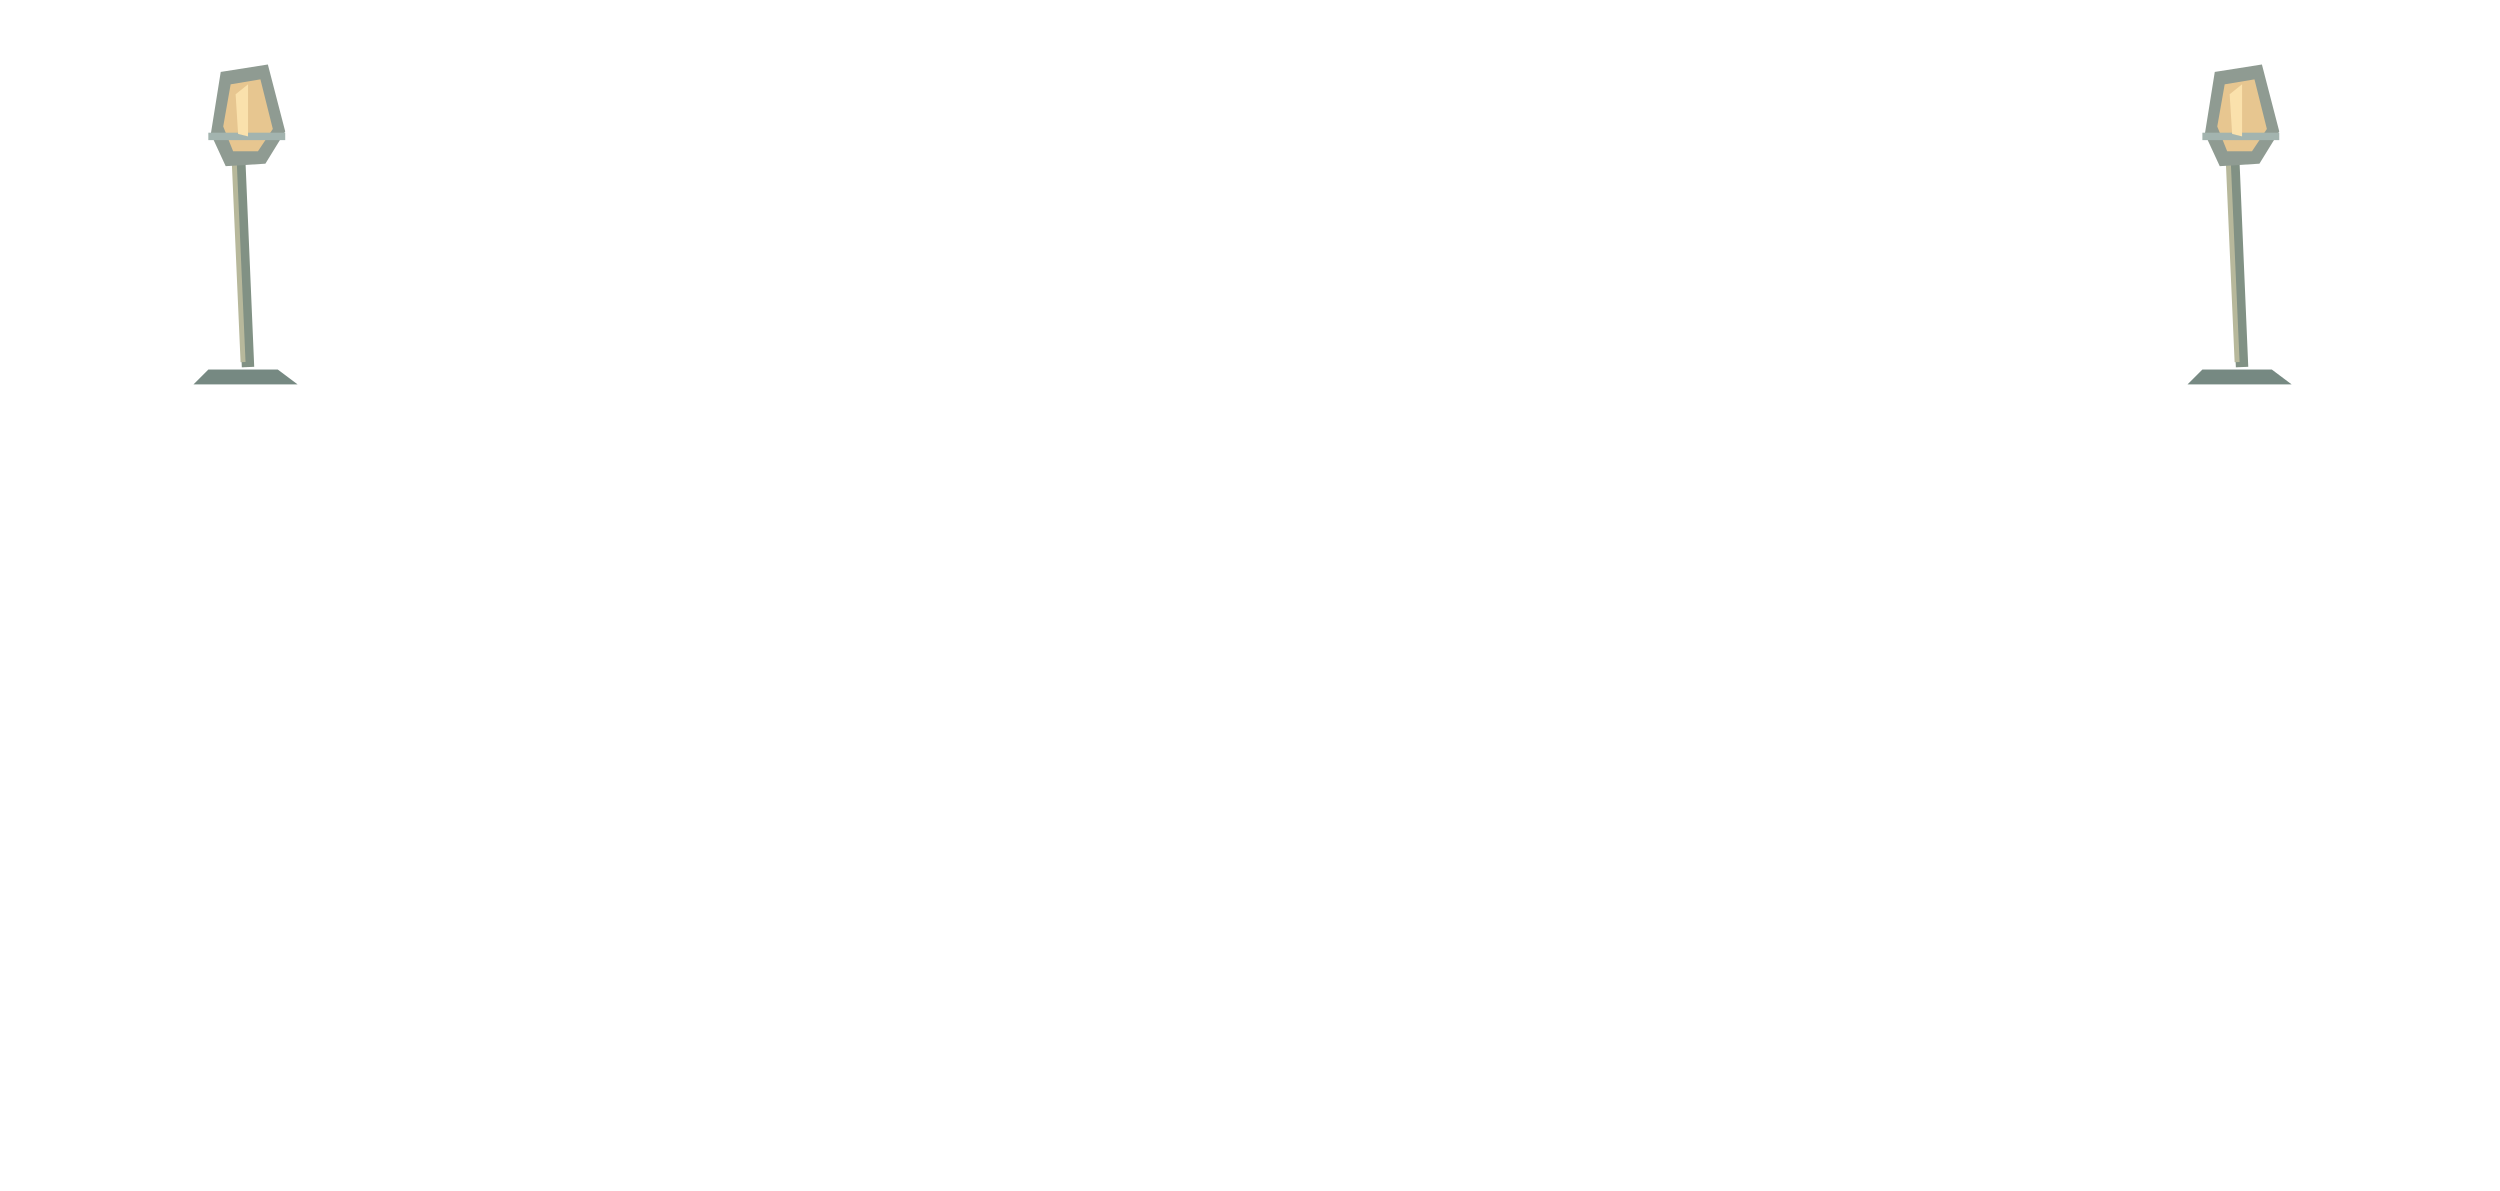
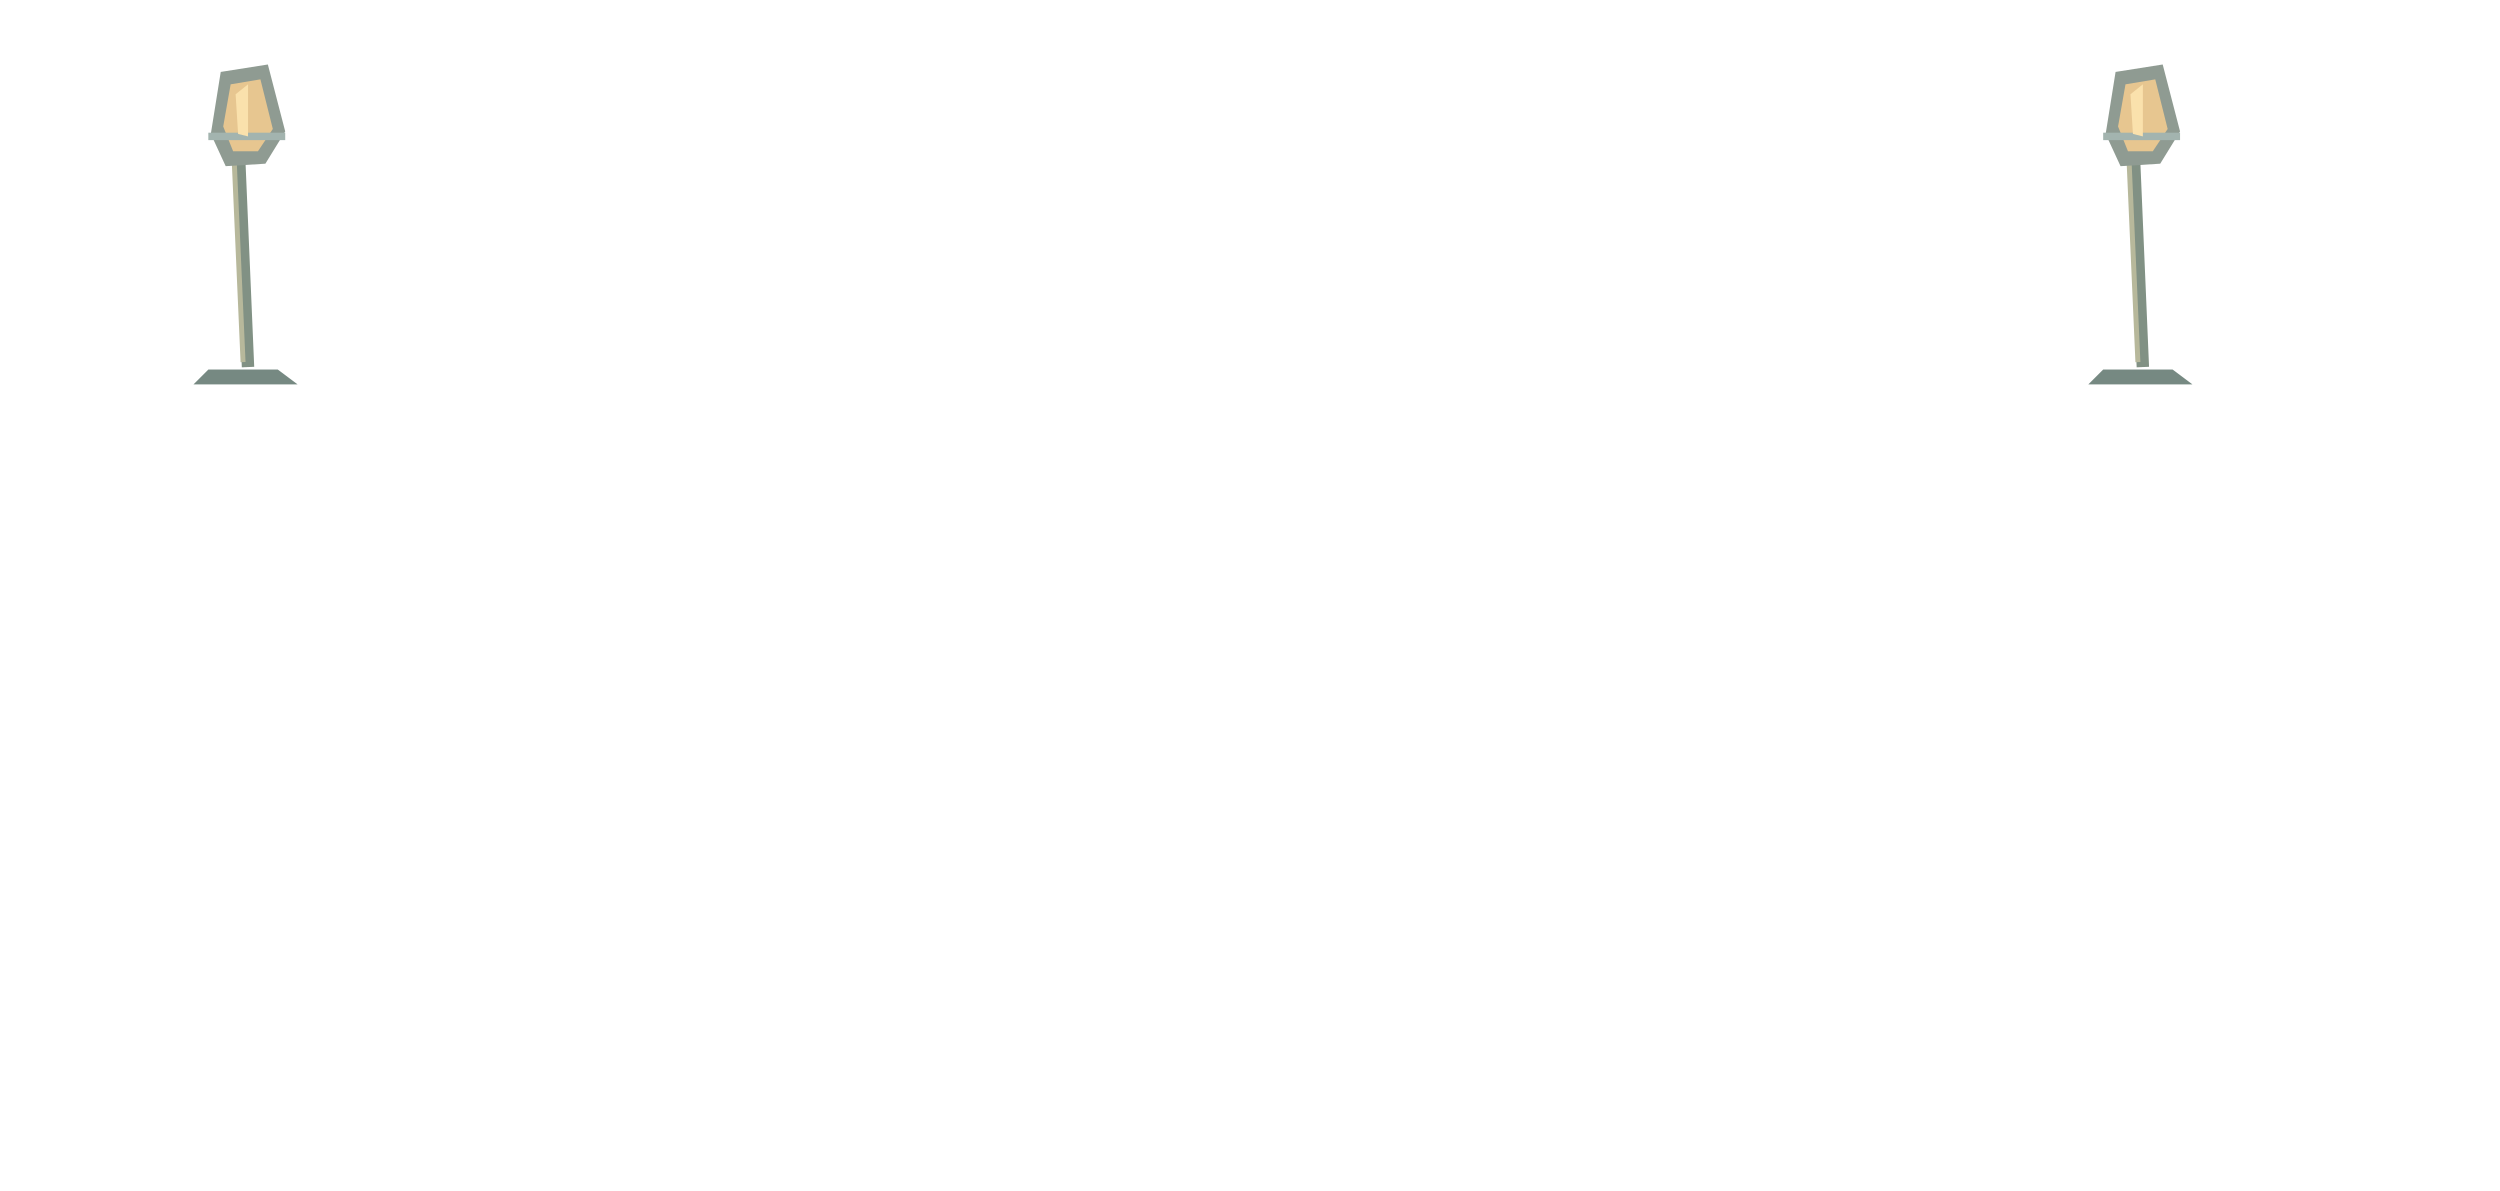
<svg xmlns="http://www.w3.org/2000/svg" width="1008" height="480" viewBox="0 0 1008 480">
  <g transform="translate(76 12)">
    <polygon points="8.0,137.0 36.0,137.0 44.0,143.0 2.0,143.0" fill="#768982" />
    <polyline points="24.0,136.0 20.0,42.0" fill="none" stroke="#819184" stroke-width="5" />
    <polyline points="22.0,134.0 18.0,43.0" fill="none" stroke="#b7b89b" stroke-width="2" />
    <polygon points="9.0,42.0 13.0,17.0 32.0,14.0 39.0,41.0 31.0,54.0 15.0,55.0" fill="#8f9b92" />
    <polygon points="14.0,39.0 17.0,22.0 29.0,20.0 34.0,40.0 28.0,49.0 18.0,49.0" fill="#e7c690" />
    <polyline points="8.0,43.0 39.0,43.0" fill="none" stroke="#a3b4af" stroke-width="3" />
    <polygon points="19.0,26.0 24.0,22.0 24.0,43.0 20.0,42.0" fill="#fae1ac" />
  </g>
-   <g transform="translate(880 12)">
+   <g transform="translate(840 12)">
    <polygon points="8.0,137.0 36.0,137.0 44.0,143.0 2.0,143.0" fill="#768982" />
    <polyline points="24.0,136.0 20.0,42.0" fill="none" stroke="#819184" stroke-width="5" />
    <polyline points="22.0,134.0 18.0,43.0" fill="none" stroke="#b7b89b" stroke-width="2" />
    <polygon points="9.0,42.0 13.0,17.0 32.0,14.0 39.0,41.0 31.0,54.0 15.0,55.0" fill="#8f9b92" />
    <polygon points="14.0,39.0 17.0,22.0 29.0,20.0 34.0,40.0 28.0,49.0 18.0,49.0" fill="#e7c690" />
    <polyline points="8.0,43.0 39.0,43.0" fill="none" stroke="#a3b4af" stroke-width="3" />
    <polygon points="19.0,26.0 24.0,22.0 24.0,43.0 20.0,42.0" fill="#fae1ac" />
  </g>
</svg>
